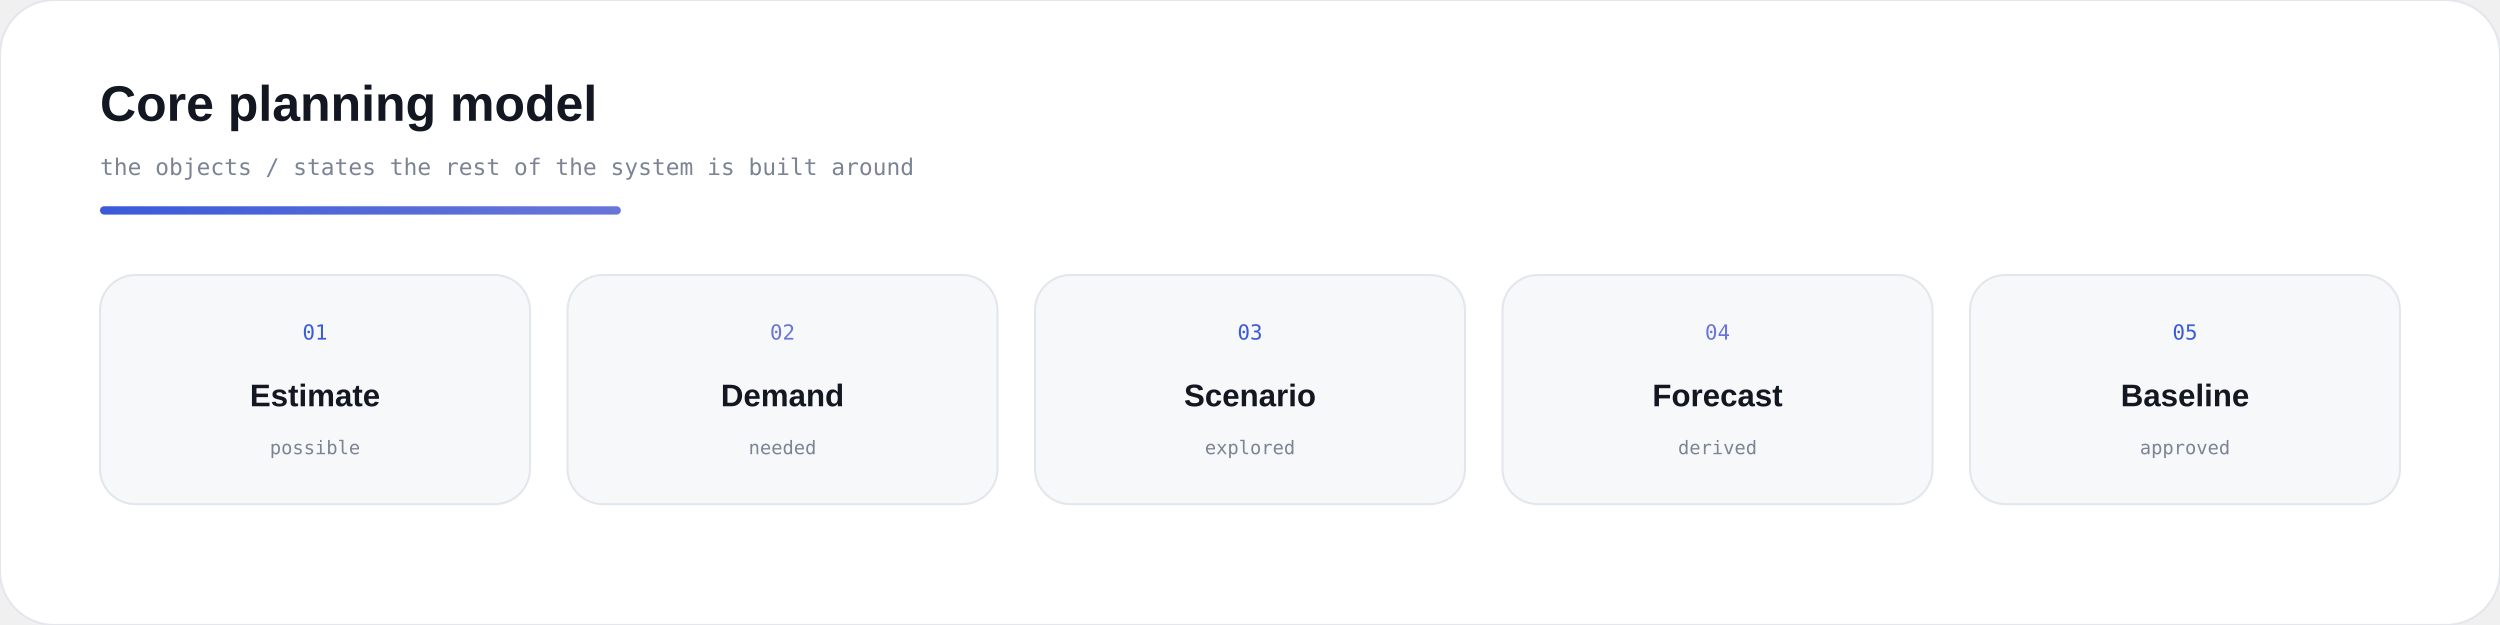
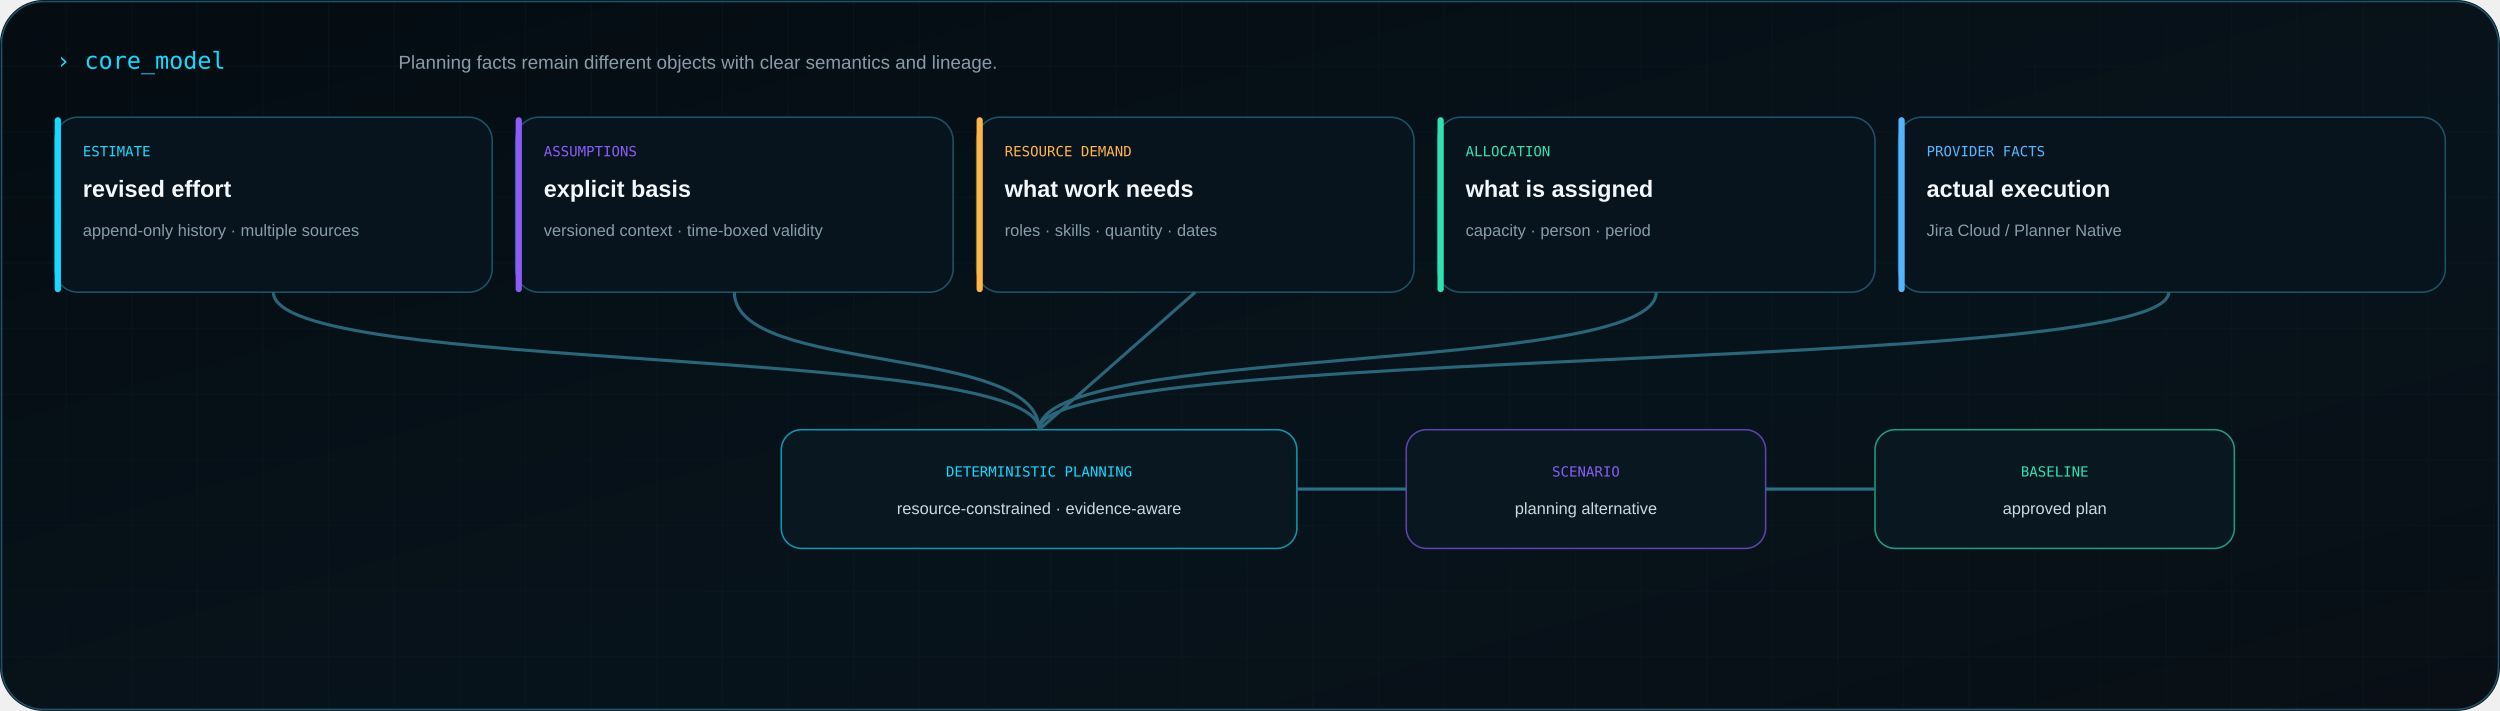
- <svg xmlns="http://www.w3.org/2000/svg" width="1200" height="300" viewBox="0 0 1200 300">
+ <svg xmlns="http://www.w3.org/2000/svg" width="1600" height="455" viewBox="0 0 1600 455">
  <defs>
-     <linearGradient id="g">
-       <stop stop-color="#3a5bd9" />
-       <stop offset="1" stop-color="#6976d8" />
+     <linearGradient id="bg" x1="0" y1="0" x2="1" y2="1">
+       <stop stop-color="#050c12" />
+       <stop offset=".6" stop-color="#07131b" />
+       <stop offset="1" stop-color="#090f15" />
    </linearGradient>
+     <pattern id="grid" width="42" height="42" patternUnits="userSpaceOnUse">
+       <path d="M42 0H0V42" fill="none" stroke="#0d2430" />
+     </pattern>
  </defs>
-   <rect width="1200" height="300" rx="26" fill="#ffffff" stroke="#e3e6ec" />
-   <text x="48" y="58" fill="#131722" font-family="Arial" font-size="24" font-weight="700">Core planning model</text>
-   <text x="48" y="84" fill="#7b8494" font-family="monospace" font-size="11">the objects / states the rest of the system is built around</text>
-   <rect x="48" y="99" width="250" height="4" rx="2" fill="url(#g)" />
-   <g transform="translate(48 132)">
-     <rect width="206.4" height="110" rx="17" fill="#f7f8fa" stroke="#e3e6ec" />
-     <text x="103.2" y="31" text-anchor="middle" fill="#3a5bd9" font-family="monospace" font-size="10">01</text>
-     <text x="103.2" y="63" text-anchor="middle" fill="#131722" font-family="Arial" font-size="15" font-weight="700">Estimate</text>
-     <text x="103.2" y="86" text-anchor="middle" fill="#7b8494" font-family="monospace" font-size="9">possible</text>
+   <rect width="1600" height="455" rx="28" fill="url(#bg)" />
+   <rect width="1600" height="455" rx="28" fill="url(#grid)" opacity=".3" />
+   <rect x="1" y="1" width="1598" height="453" rx="27" fill="none" stroke="#1d5266" />
+   <text x="36" y="44" fill="#16d9ff" font-family="monospace" font-size="15">› core_model</text>
+   <text x="255" y="44" fill="#879eaa" font-family="Arial" font-size="12">Planning facts remain different objects with clear semantics and lineage.</text>
+   <g transform="translate(35 75)">
+     <rect width="280" height="112" rx="15" fill="#08141d" stroke="#1d5266" />
+     <rect width="4" height="112" rx="2" fill="#16d9ff" />
+     <text x="18" y="25" fill="#16d9ff" font-family="monospace" font-size="9">ESTIMATE</text>
+     <text x="18" y="51" fill="#f4f8fb" font-family="Arial" font-size="15" font-weight="700">revised effort</text>
+     <text x="18" y="76" fill="#879eaa" font-family="Arial" font-size="10.5">append-only history · multiple sources</text>
  </g>
-   <g transform="translate(272.4 132)">
-     <rect width="206.4" height="110" rx="17" fill="#f7f8fa" stroke="#e3e6ec" />
-     <text x="103.2" y="31" text-anchor="middle" fill="#6976d8" font-family="monospace" font-size="10">02</text>
-     <text x="103.2" y="63" text-anchor="middle" fill="#131722" font-family="Arial" font-size="15" font-weight="700">Demand</text>
-     <text x="103.2" y="86" text-anchor="middle" fill="#7b8494" font-family="monospace" font-size="9">needed</text>
+   <g transform="translate(330 75)">
+     <rect width="280" height="112" rx="15" fill="#08141d" stroke="#1d5266" />
+     <rect width="4" height="112" rx="2" fill="#8b5cf6" />
+     <text x="18" y="25" fill="#8b5cf6" font-family="monospace" font-size="9">ASSUMPTIONS</text>
+     <text x="18" y="51" fill="#f4f8fb" font-family="Arial" font-size="15" font-weight="700">explicit basis</text>
+     <text x="18" y="76" fill="#879eaa" font-family="Arial" font-size="10.5">versioned context · time-boxed validity</text>
  </g>
-   <g transform="translate(496.8 132)">
-     <rect width="206.4" height="110" rx="17" fill="#f7f8fa" stroke="#e3e6ec" />
-     <text x="103.2" y="31" text-anchor="middle" fill="#3a5bd9" font-family="monospace" font-size="10">03</text>
-     <text x="103.2" y="63" text-anchor="middle" fill="#131722" font-family="Arial" font-size="15" font-weight="700">Scenario</text>
-     <text x="103.2" y="86" text-anchor="middle" fill="#7b8494" font-family="monospace" font-size="9">explored</text>
+   <g transform="translate(625 75)">
+     <rect width="280" height="112" rx="15" fill="#08141d" stroke="#1d5266" />
+     <rect width="4" height="112" rx="2" fill="#ffb547" />
+     <text x="18" y="25" fill="#ffb547" font-family="monospace" font-size="9">RESOURCE DEMAND</text>
+     <text x="18" y="51" fill="#f4f8fb" font-family="Arial" font-size="15" font-weight="700">what work needs</text>
+     <text x="18" y="76" fill="#879eaa" font-family="Arial" font-size="10.5">roles · skills · quantity · dates</text>
  </g>
-   <g transform="translate(721.2 132)">
-     <rect width="206.4" height="110" rx="17" fill="#f7f8fa" stroke="#e3e6ec" />
-     <text x="103.2" y="31" text-anchor="middle" fill="#6976d8" font-family="monospace" font-size="10">04</text>
-     <text x="103.2" y="63" text-anchor="middle" fill="#131722" font-family="Arial" font-size="15" font-weight="700">Forecast</text>
-     <text x="103.2" y="86" text-anchor="middle" fill="#7b8494" font-family="monospace" font-size="9">derived</text>
+   <g transform="translate(920 75)">
+     <rect width="280" height="112" rx="15" fill="#08141d" stroke="#1d5266" />
+     <rect width="4" height="112" rx="2" fill="#2fe3b0" />
+     <text x="18" y="25" fill="#2fe3b0" font-family="monospace" font-size="9">ALLOCATION</text>
+     <text x="18" y="51" fill="#f4f8fb" font-family="Arial" font-size="15" font-weight="700">what is assigned</text>
+     <text x="18" y="76" fill="#879eaa" font-family="Arial" font-size="10.5">capacity · person · period</text>
  </g>
-   <g transform="translate(945.6 132)">
-     <rect width="206.4" height="110" rx="17" fill="#f7f8fa" stroke="#e3e6ec" />
-     <text x="103.2" y="31" text-anchor="middle" fill="#3a5bd9" font-family="monospace" font-size="10">05</text>
-     <text x="103.2" y="63" text-anchor="middle" fill="#131722" font-family="Arial" font-size="15" font-weight="700">Baseline</text>
-     <text x="103.2" y="86" text-anchor="middle" fill="#7b8494" font-family="monospace" font-size="9">approved</text>
+   <g transform="translate(1215 75)">
+     <rect width="350" height="112" rx="15" fill="#08141d" stroke="#1d5266" />
+     <rect width="4" height="112" rx="2" fill="#55b6ff" />
+     <text x="18" y="25" fill="#55b6ff" font-family="monospace" font-size="9">PROVIDER FACTS</text>
+     <text x="18" y="51" fill="#f4f8fb" font-family="Arial" font-size="15" font-weight="700">actual execution</text>
+     <text x="18" y="76" fill="#879eaa" font-family="Arial" font-size="10.5">Jira Cloud / Planner Native</text>
  </g>
+   <g transform="translate(500 275)">
+     <rect width="330" height="76" rx="13" fill="#091720" stroke="#16d9ff" stroke-opacity=".65" />
+     <text x="165" y="30" text-anchor="middle" fill="#16d9ff" font-family="monospace" font-size="9">DETERMINISTIC PLANNING</text>
+     <text x="165" y="54" text-anchor="middle" fill="#ccd9df" font-family="Arial" font-size="10.5">resource-constrained · evidence-aware</text>
+   </g>
+   <g transform="translate(900 275)">
+     <rect width="230" height="76" rx="13" fill="#091720" stroke="#8b5cf6" stroke-opacity=".65" />
+     <text x="115" y="30" text-anchor="middle" fill="#8b5cf6" font-family="monospace" font-size="9">SCENARIO</text>
+     <text x="115" y="54" text-anchor="middle" fill="#ccd9df" font-family="Arial" font-size="10.5">planning alternative</text>
+   </g>
+   <g transform="translate(1200 275)">
+     <rect width="230" height="76" rx="13" fill="#091720" stroke="#2fe3b0" stroke-opacity=".65" />
+     <text x="115" y="30" text-anchor="middle" fill="#2fe3b0" font-family="monospace" font-size="9">BASELINE</text>
+     <text x="115" y="54" text-anchor="middle" fill="#ccd9df" font-family="Arial" font-size="10.5">approved plan</text>
+   </g>
+   <path d="M175 187 C175 240 665 220 665 275 M470 187 C470 240 665 220 665 275 M765 187 L665 275 M1060 187 C1060 240 665 220 665 275 M1388 187 C1388 240 665 220 665 275" fill="none" stroke="#2a657a" stroke-width="2" />
+   <path d="M830 313H900 M1130 313H1200" stroke="#2c7087" stroke-width="2" />
</svg>
